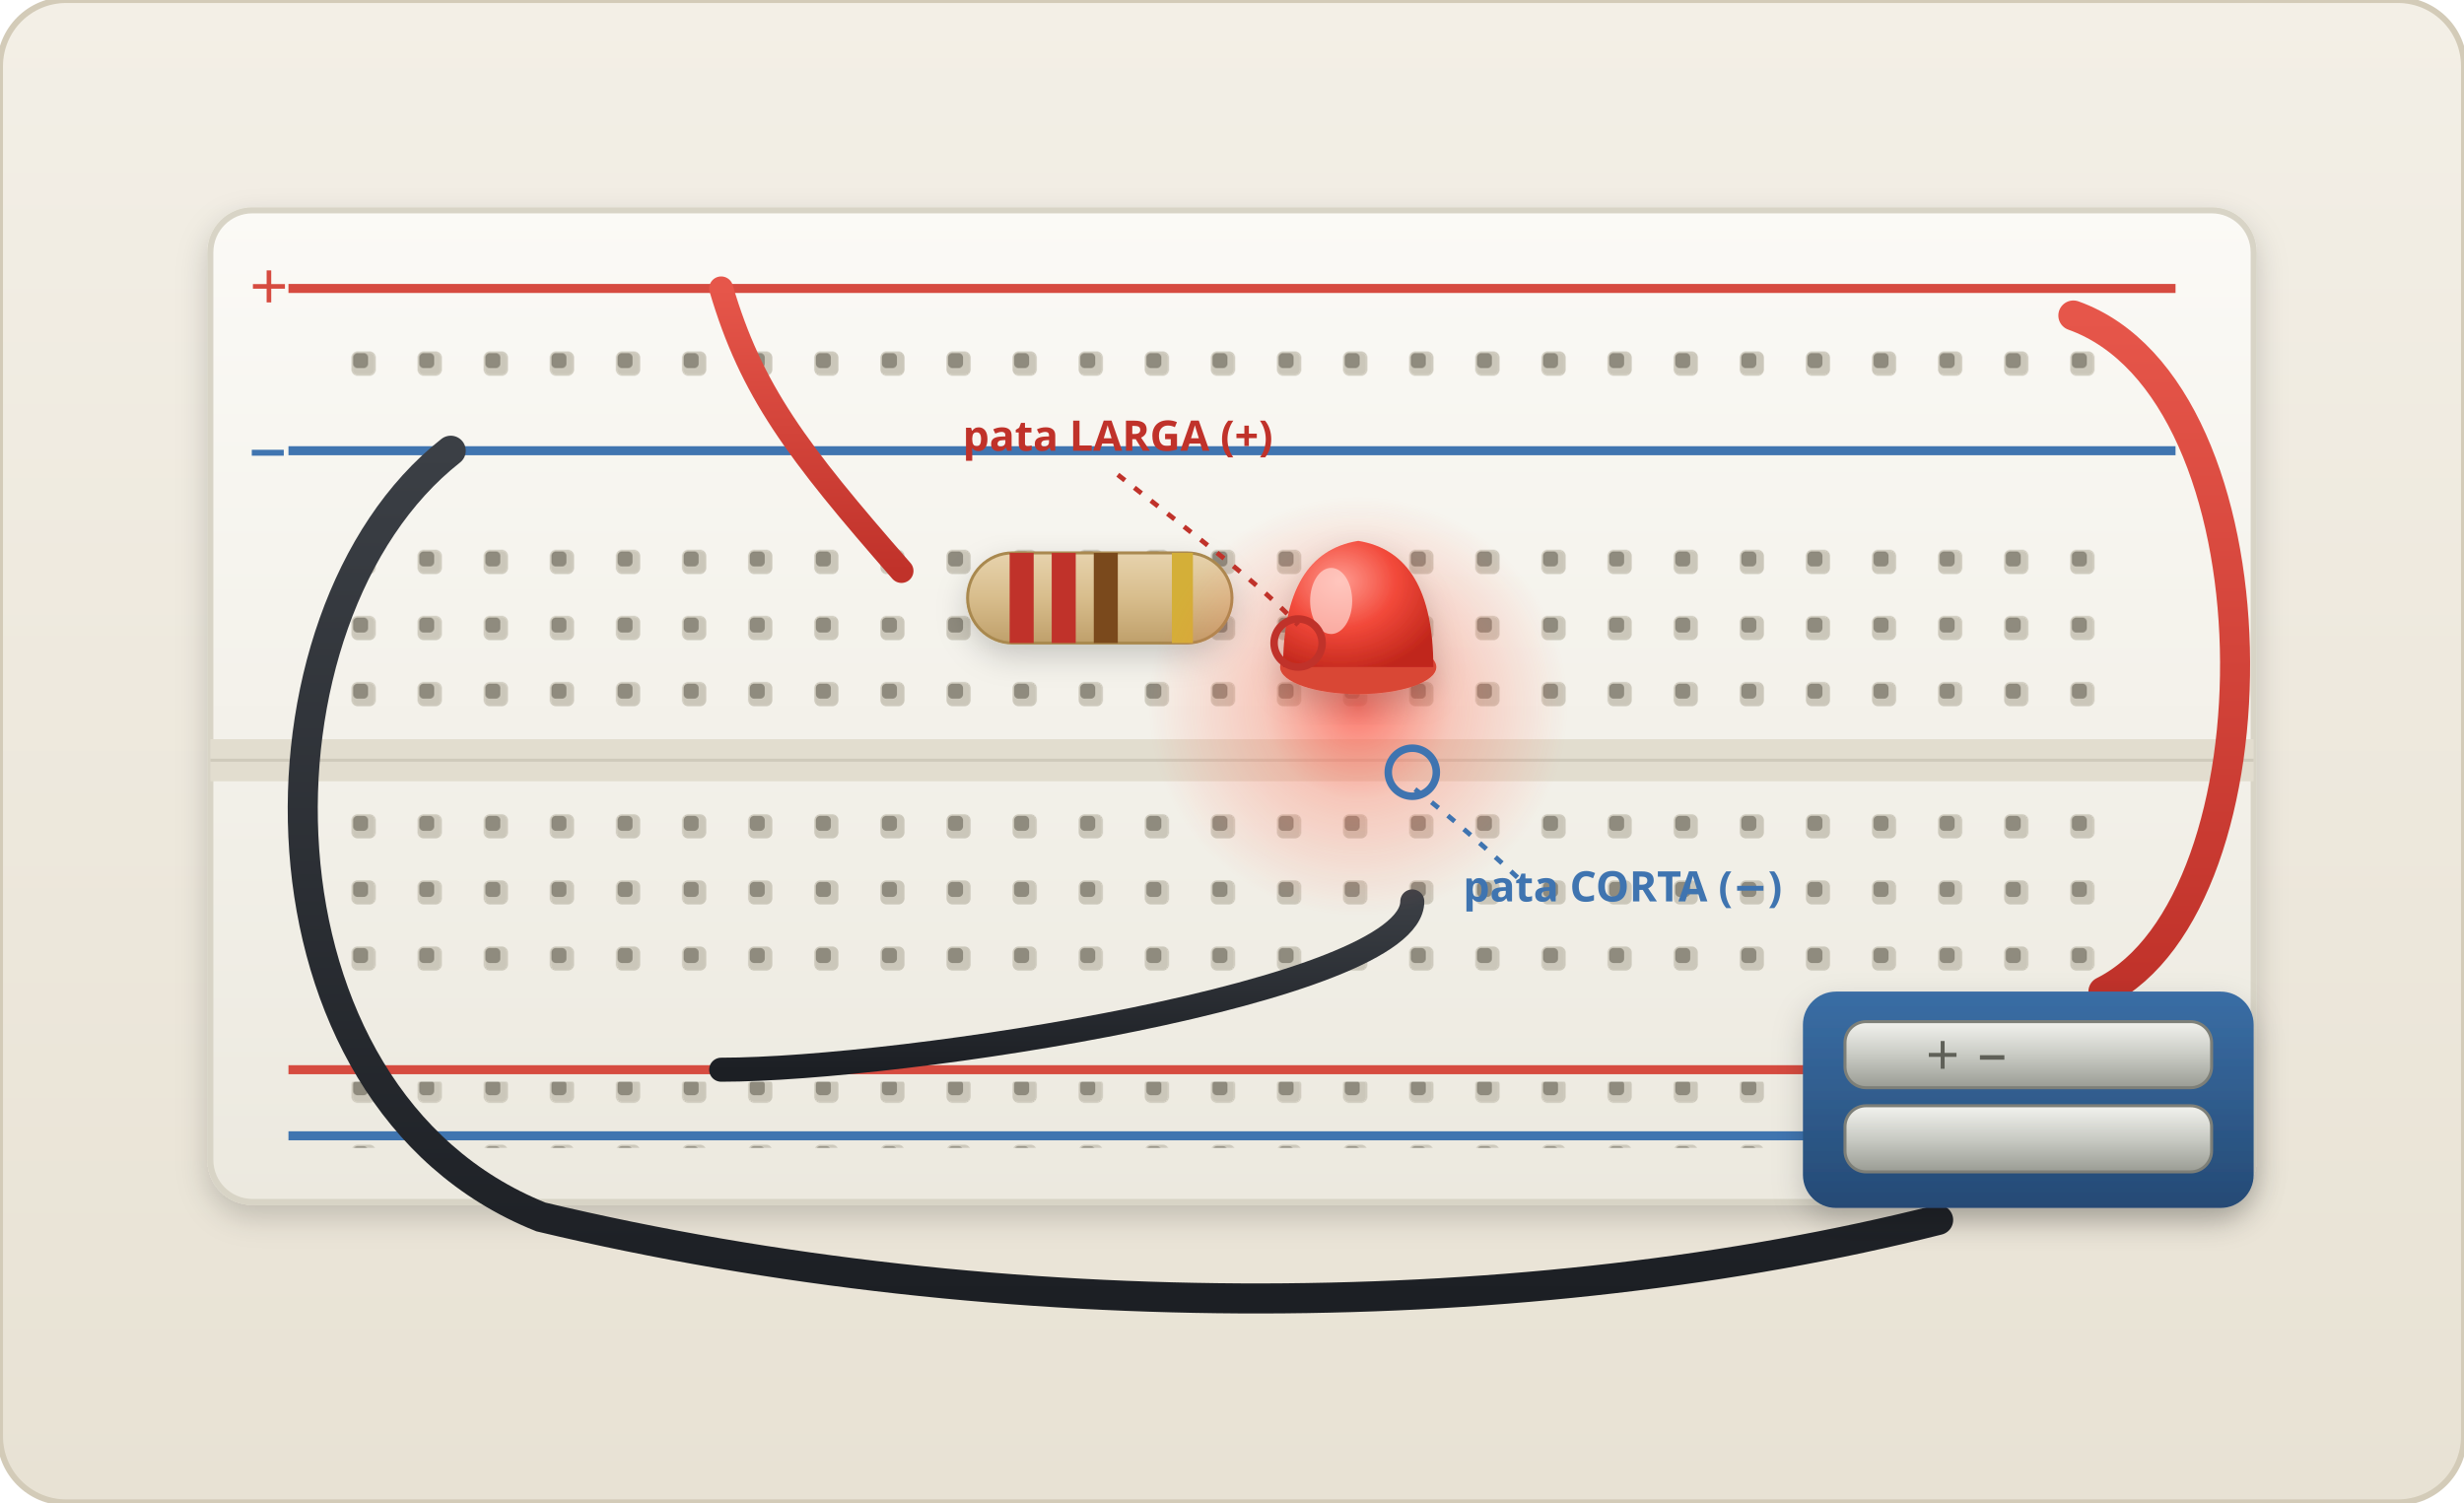
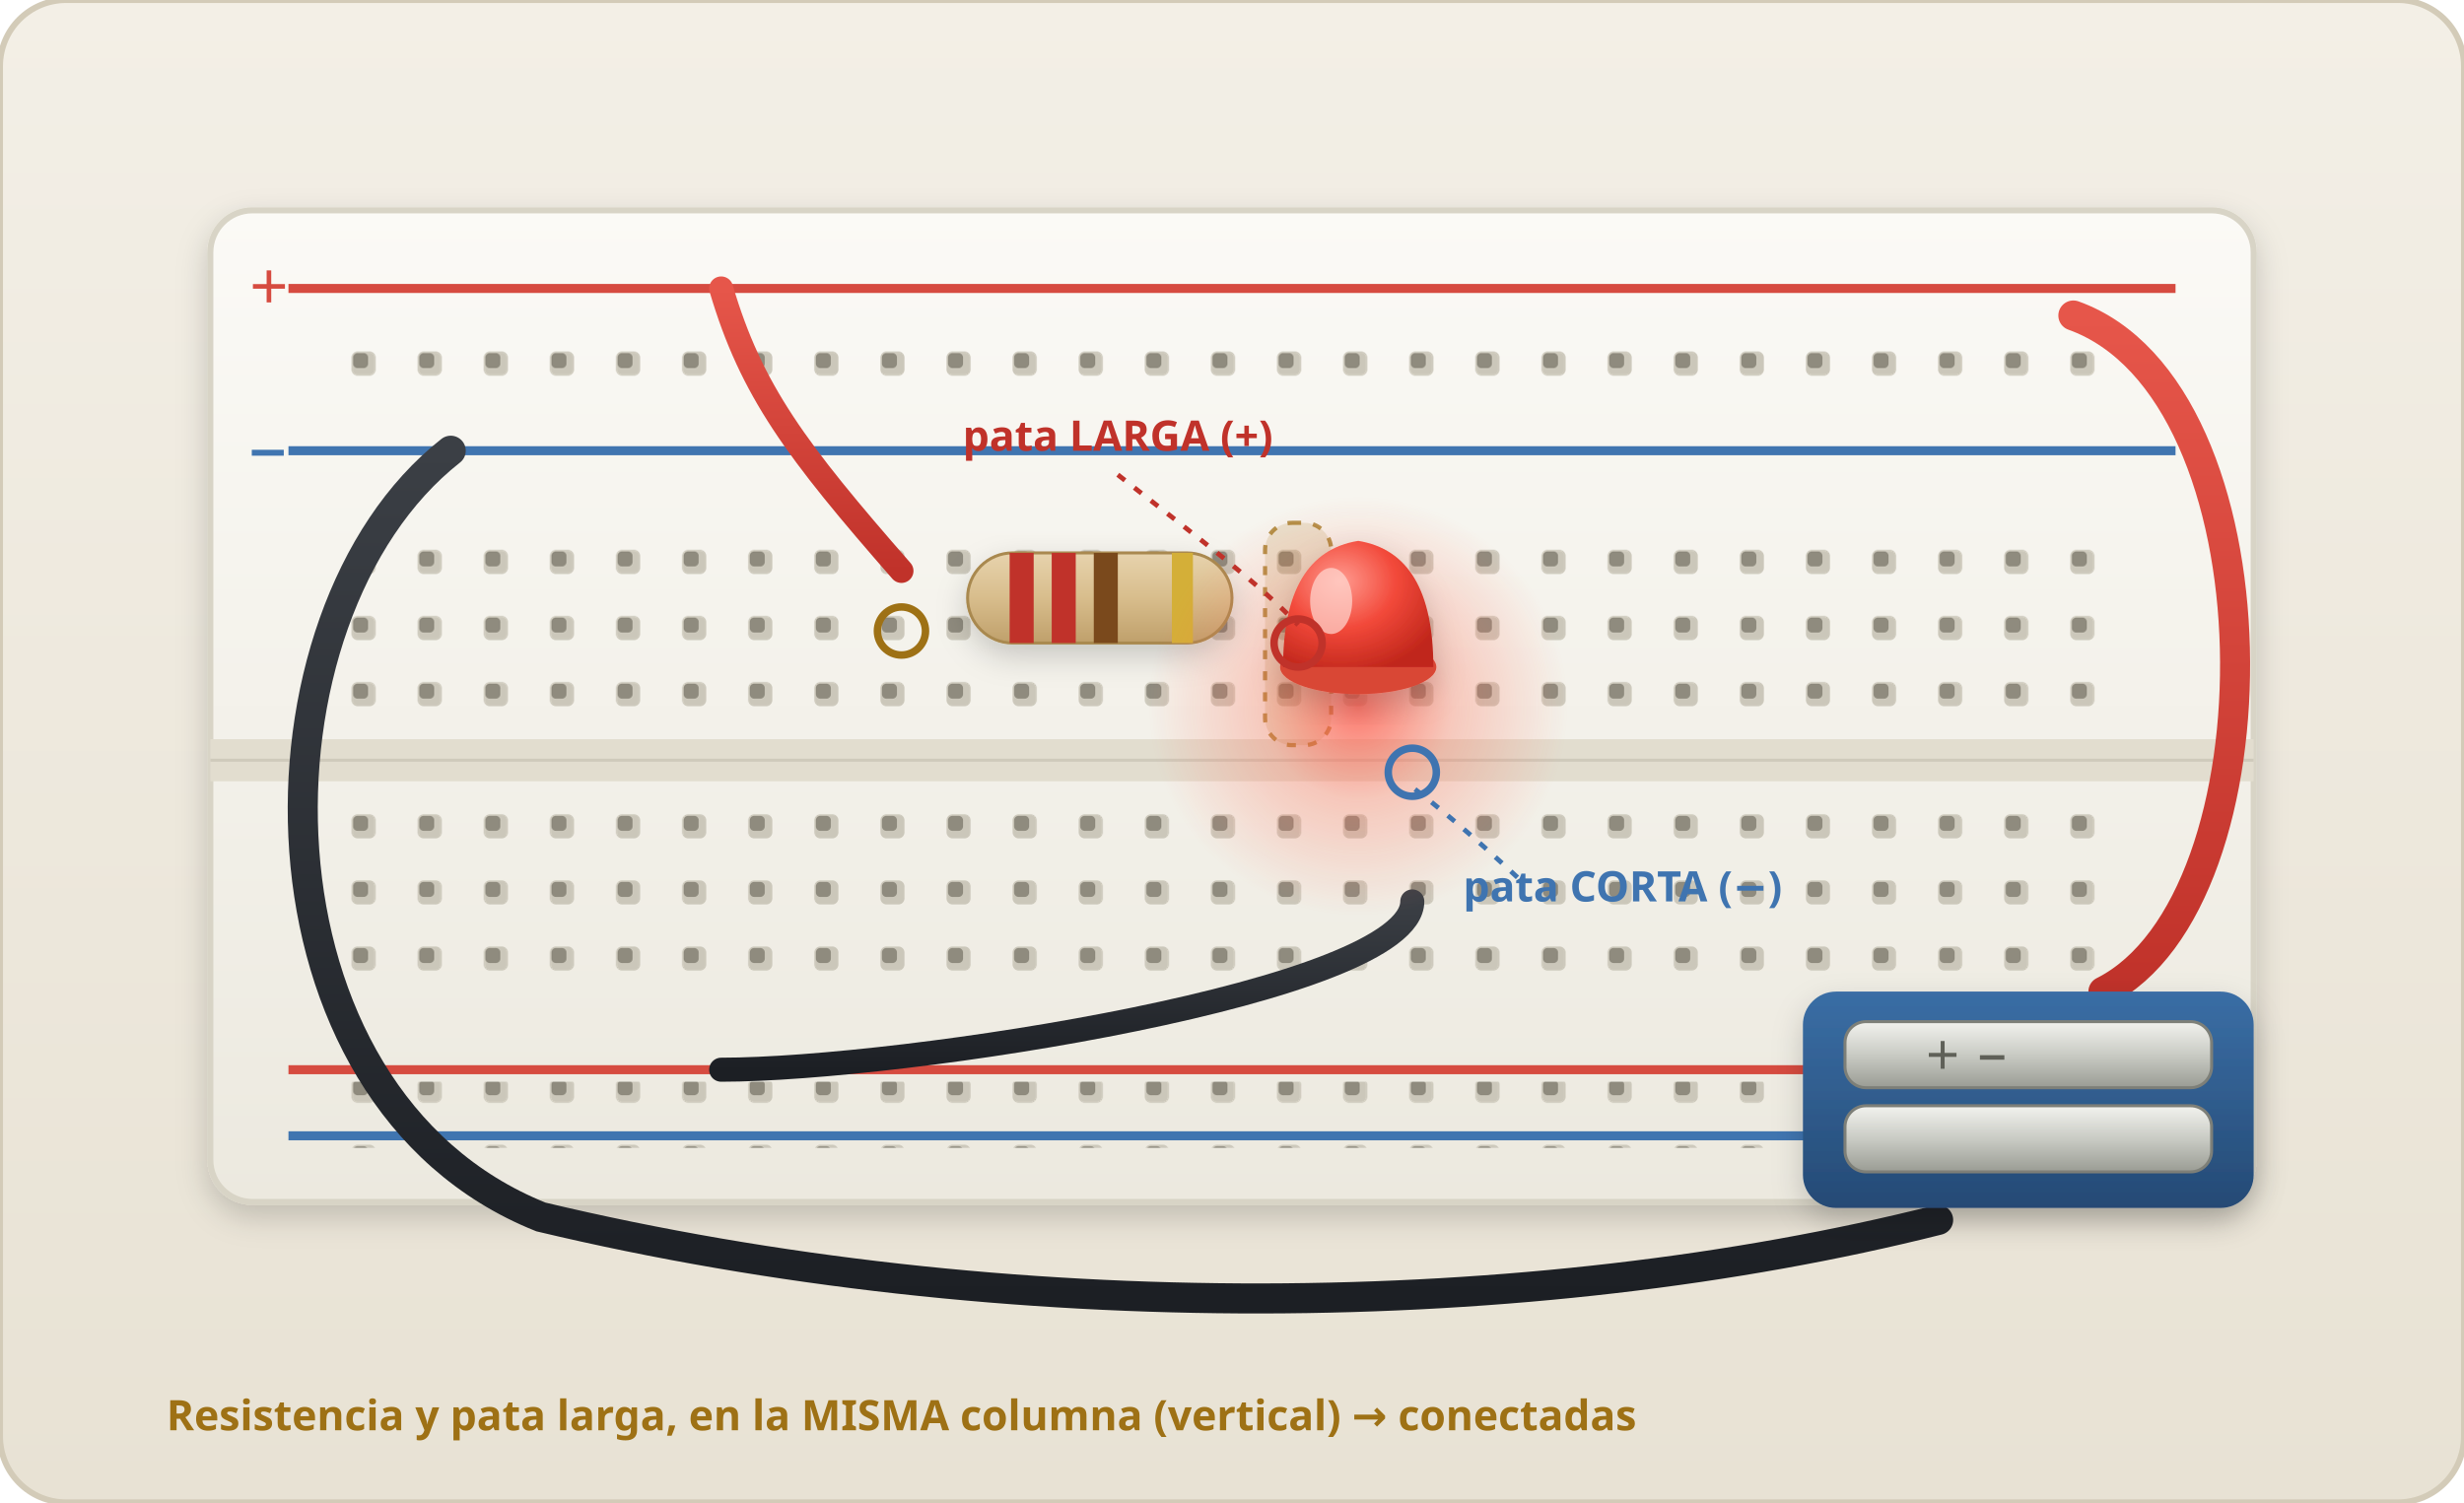
<svg xmlns="http://www.w3.org/2000/svg" viewBox="0 0 820 500" width="820" height="500" font-family="'Segoe UI',system-ui,sans-serif">
  <defs>
    <linearGradient id="panel3" x1="0" y1="0" x2="0" y2="1">
      <stop offset="0" stop-color="#f3efe6" />
      <stop offset="1" stop-color="#e8e2d4" />
    </linearGradient>
    <linearGradient id="bb" x1="0" y1="0" x2="0" y2="1">
      <stop offset="0" stop-color="#fbfaf6" />
      <stop offset="1" stop-color="#ece9df" />
    </linearGradient>
    <radialGradient id="ledGlow3" cx="0.5" cy="0.5" r="0.5">
      <stop offset="0" stop-color="#ff5a4d" stop-opacity="0.8" />
      <stop offset="0.45" stop-color="#ff6a52" stop-opacity="0.3" />
      <stop offset="1" stop-color="#ff6a52" stop-opacity="0" />
    </radialGradient>
    <radialGradient id="ledDome3" cx="0.38" cy="0.32" r="0.75">
      <stop offset="0" stop-color="#ff9a8f" />
      <stop offset="0.5" stop-color="#f2493a" />
      <stop offset="1" stop-color="#c0261b" />
    </radialGradient>
    <linearGradient id="resBody3" x1="0" y1="0" x2="0" y2="1">
      <stop offset="0" stop-color="#e7d3ad" />
      <stop offset="0.5" stop-color="#d8bd8c" />
      <stop offset="1" stop-color="#bfa06b" />
    </linearGradient>
    <linearGradient id="leg3" x1="0" y1="0" x2="1" y2="0">
      <stop offset="0" stop-color="#cfd3d6" />
      <stop offset="0.5" stop-color="#9aa0a6" />
      <stop offset="1" stop-color="#c4c9cd" />
    </linearGradient>
    <linearGradient id="battBody3" x1="0" y1="0" x2="0" y2="1">
      <stop offset="0" stop-color="#3a6ea5" />
      <stop offset="1" stop-color="#254a75" />
    </linearGradient>
    <linearGradient id="cell3" x1="0" y1="0" x2="0" y2="1">
      <stop offset="0" stop-color="#f2f2ee" />
      <stop offset="0.5" stop-color="#c9cbc4" />
      <stop offset="1" stop-color="#9a9c94" />
    </linearGradient>
    <linearGradient id="wireR3" x1="0" y1="0" x2="0" y2="1">
      <stop offset="0" stop-color="#e6564a" />
      <stop offset="1" stop-color="#c0322a" />
    </linearGradient>
    <linearGradient id="wireK3" x1="0" y1="0" x2="0" y2="1">
      <stop offset="0" stop-color="#3b3f45" />
      <stop offset="1" stop-color="#1c1f24" />
    </linearGradient>
    <pattern id="holes" width="22" height="22" patternUnits="userSpaceOnUse">
      <rect x="7" y="7" width="8" height="8" rx="2" fill="#cbc7ba" />
      <rect x="7.5" y="7.5" width="5" height="5" rx="1.5" fill="#8f8b7e" />
    </pattern>
    <filter id="soft3" x="-20%" y="-20%" width="140%" height="140%">
      <feDropShadow dx="0" dy="4" stdDeviation="5" flood-color="#000" flood-opacity="0.18" />
    </filter>
  </defs>
  <rect x="0" y="0" width="820" height="500" rx="22" fill="url(#panel3)" />
  <rect x="0" y="0" width="820" height="500" rx="22" fill="none" stroke="#d3cbb8" stroke-width="2" />
  <g filter="url(#soft3)">
    <rect x="70" y="70" width="680" height="330" rx="14" fill="url(#bb)" stroke="#d8d4c6" stroke-width="2" />
    <line x1="96" y1="96" x2="724" y2="96" stroke="#d64b3f" stroke-width="3" />
    <line x1="96" y1="150" x2="724" y2="150" stroke="#3f74b0" stroke-width="3" />
    <text x="82" y="101" font-size="15" font-weight="700" fill="#d64b3f">＋</text>
    <text x="82" y="156" font-size="17" font-weight="700" fill="#3f74b0">−</text>
    <rect x="110" y="104" width="600" height="22" fill="url(#holes)" />
    <rect x="110" y="120" width="600" height="0" fill="none" />
    <rect x="110" y="176" width="600" height="66" fill="url(#holes)" />
    <rect x="70" y="246" width="680" height="14" fill="#e2ddcf" />
    <line x1="70" y1="253" x2="750" y2="253" stroke="#cfcabb" stroke-width="1" />
    <rect x="110" y="262" width="600" height="66" fill="url(#holes)" />
    <line x1="96" y1="356" x2="724" y2="356" stroke="#d64b3f" stroke-width="3" />
    <line x1="96" y1="378" x2="724" y2="378" stroke="#3f74b0" stroke-width="3" />
    <rect x="110" y="360" width="600" height="22" fill="url(#holes)" />
  </g>
+   <rect x="421" y="174" width="22" height="74" rx="9" fill="#9E7115" opacity="0.16" />
+   <rect x="421" y="174" width="22" height="74" rx="9" fill="none" stroke="#9E7115" stroke-width="1.4" stroke-dasharray="3 4" opacity="0.75" />
  <path d="M150 96 C 120 40, 700 24, 690 96" fill="none" stroke="url(#wireR3)" stroke-width="9" stroke-linecap="round" opacity="0" />
  <path d="M690 105 C 760 130, 760 300, 700 330" fill="none" stroke="url(#wireR3)" stroke-width="10" stroke-linecap="round" />
  <path d="M150 150 C 80 205, 80 365, 180 405 C 335 442, 510 440, 645 406" fill="none" stroke="url(#wireK3)" stroke-width="10" stroke-linecap="round" />
  <path d="M240 96 C 250 130, 265 150, 300 190" fill="none" stroke="url(#wireR3)" stroke-width="8" stroke-linecap="round" />
  <path d="M470 300 C 470 330, 300 356, 240 356" fill="none" stroke="url(#wireK3)" stroke-width="8" stroke-linecap="round" />
  <g filter="url(#soft3)">
    <line x1="300" y1="192" x2="300" y2="212" stroke="url(#leg3)" stroke-width="4" />
    <line x1="300" y1="200" x2="432" y2="200" stroke="url(#leg3)" stroke-width="4" />
    <line x1="432" y1="200" x2="432" y2="234" stroke="url(#leg3)" stroke-width="4" />
    <rect x="322" y="184" width="88" height="30" rx="15" fill="url(#resBody3)" stroke="#a98950" stroke-width="1" />
    <rect x="336" y="184" width="8" height="30" fill="#c0322a" />
    <rect x="350" y="184" width="8" height="30" fill="#c0322a" />
    <rect x="364" y="184" width="8" height="30" fill="#7a4a1e" />
    <rect x="390" y="184" width="7" height="30" fill="#d4af37" />
  </g>
  <circle cx="452" cy="235" r="70" fill="url(#ledGlow3)" />
  <path d="M432 234 L432 210" stroke="url(#leg3)" stroke-width="5" stroke-linecap="round" />
  <path d="M470 262 L470 238" stroke="url(#leg3)" stroke-width="5" stroke-linecap="round" />
  <g filter="url(#soft3)">
    <ellipse cx="452" cy="222" rx="26" ry="9" fill="#d94636" />
    <path d="M427 222 Q427 184 452 180 Q477 184 477 222 Z" fill="url(#ledDome3)" />
    <ellipse cx="443" cy="200" rx="7" ry="11" fill="#ffd9d2" opacity="0.7" />
  </g>
  <g>
    <circle cx="432" cy="214" r="8" fill="none" stroke="#c0322a" stroke-width="2.5" />
    <circle cx="470" cy="257" r="8" fill="none" stroke="#3f74b0" stroke-width="2.5" />
    <text x="372" y="150" text-anchor="middle" font-size="14" font-weight="700" fill="#c0322a">pata LARGA (+)</text>
    <path d="M372 158 C 400 180, 420 195, 432 208" fill="none" stroke="#c0322a" stroke-width="1.6" stroke-dasharray="3 4" />
    <text x="540" y="300" text-anchor="middle" font-size="14" font-weight="700" fill="#3f74b0">pata CORTA (−)</text>
    <path d="M505 292 C 490 278, 478 268, 470 262" fill="none" stroke="#3f74b0" stroke-width="1.6" stroke-dasharray="3 4" />
+     <circle cx="300" cy="210" r="8" fill="none" stroke="#9E7115" stroke-width="2.5" />
  </g>
+   <text x="300" y="476" text-anchor="middle" font-size="14" font-weight="700" fill="#9E7115">Resistencia y pata larga, en la MISMA columna (vertical) → conectadas</text>
  <g filter="url(#soft3)">
    <rect x="600" y="330" width="150" height="72" rx="11" fill="url(#battBody3)" />
    <rect x="614" y="340" width="122" height="22" rx="7" fill="url(#cell3)" stroke="#7d7f78" stroke-width="1" />
    <rect x="614" y="368" width="122" height="22" rx="7" fill="url(#cell3)" stroke="#7d7f78" stroke-width="1" />
    <text x="640" y="356" font-size="13" font-weight="700" fill="#5f6158">＋  −</text>
  </g>
</svg>
